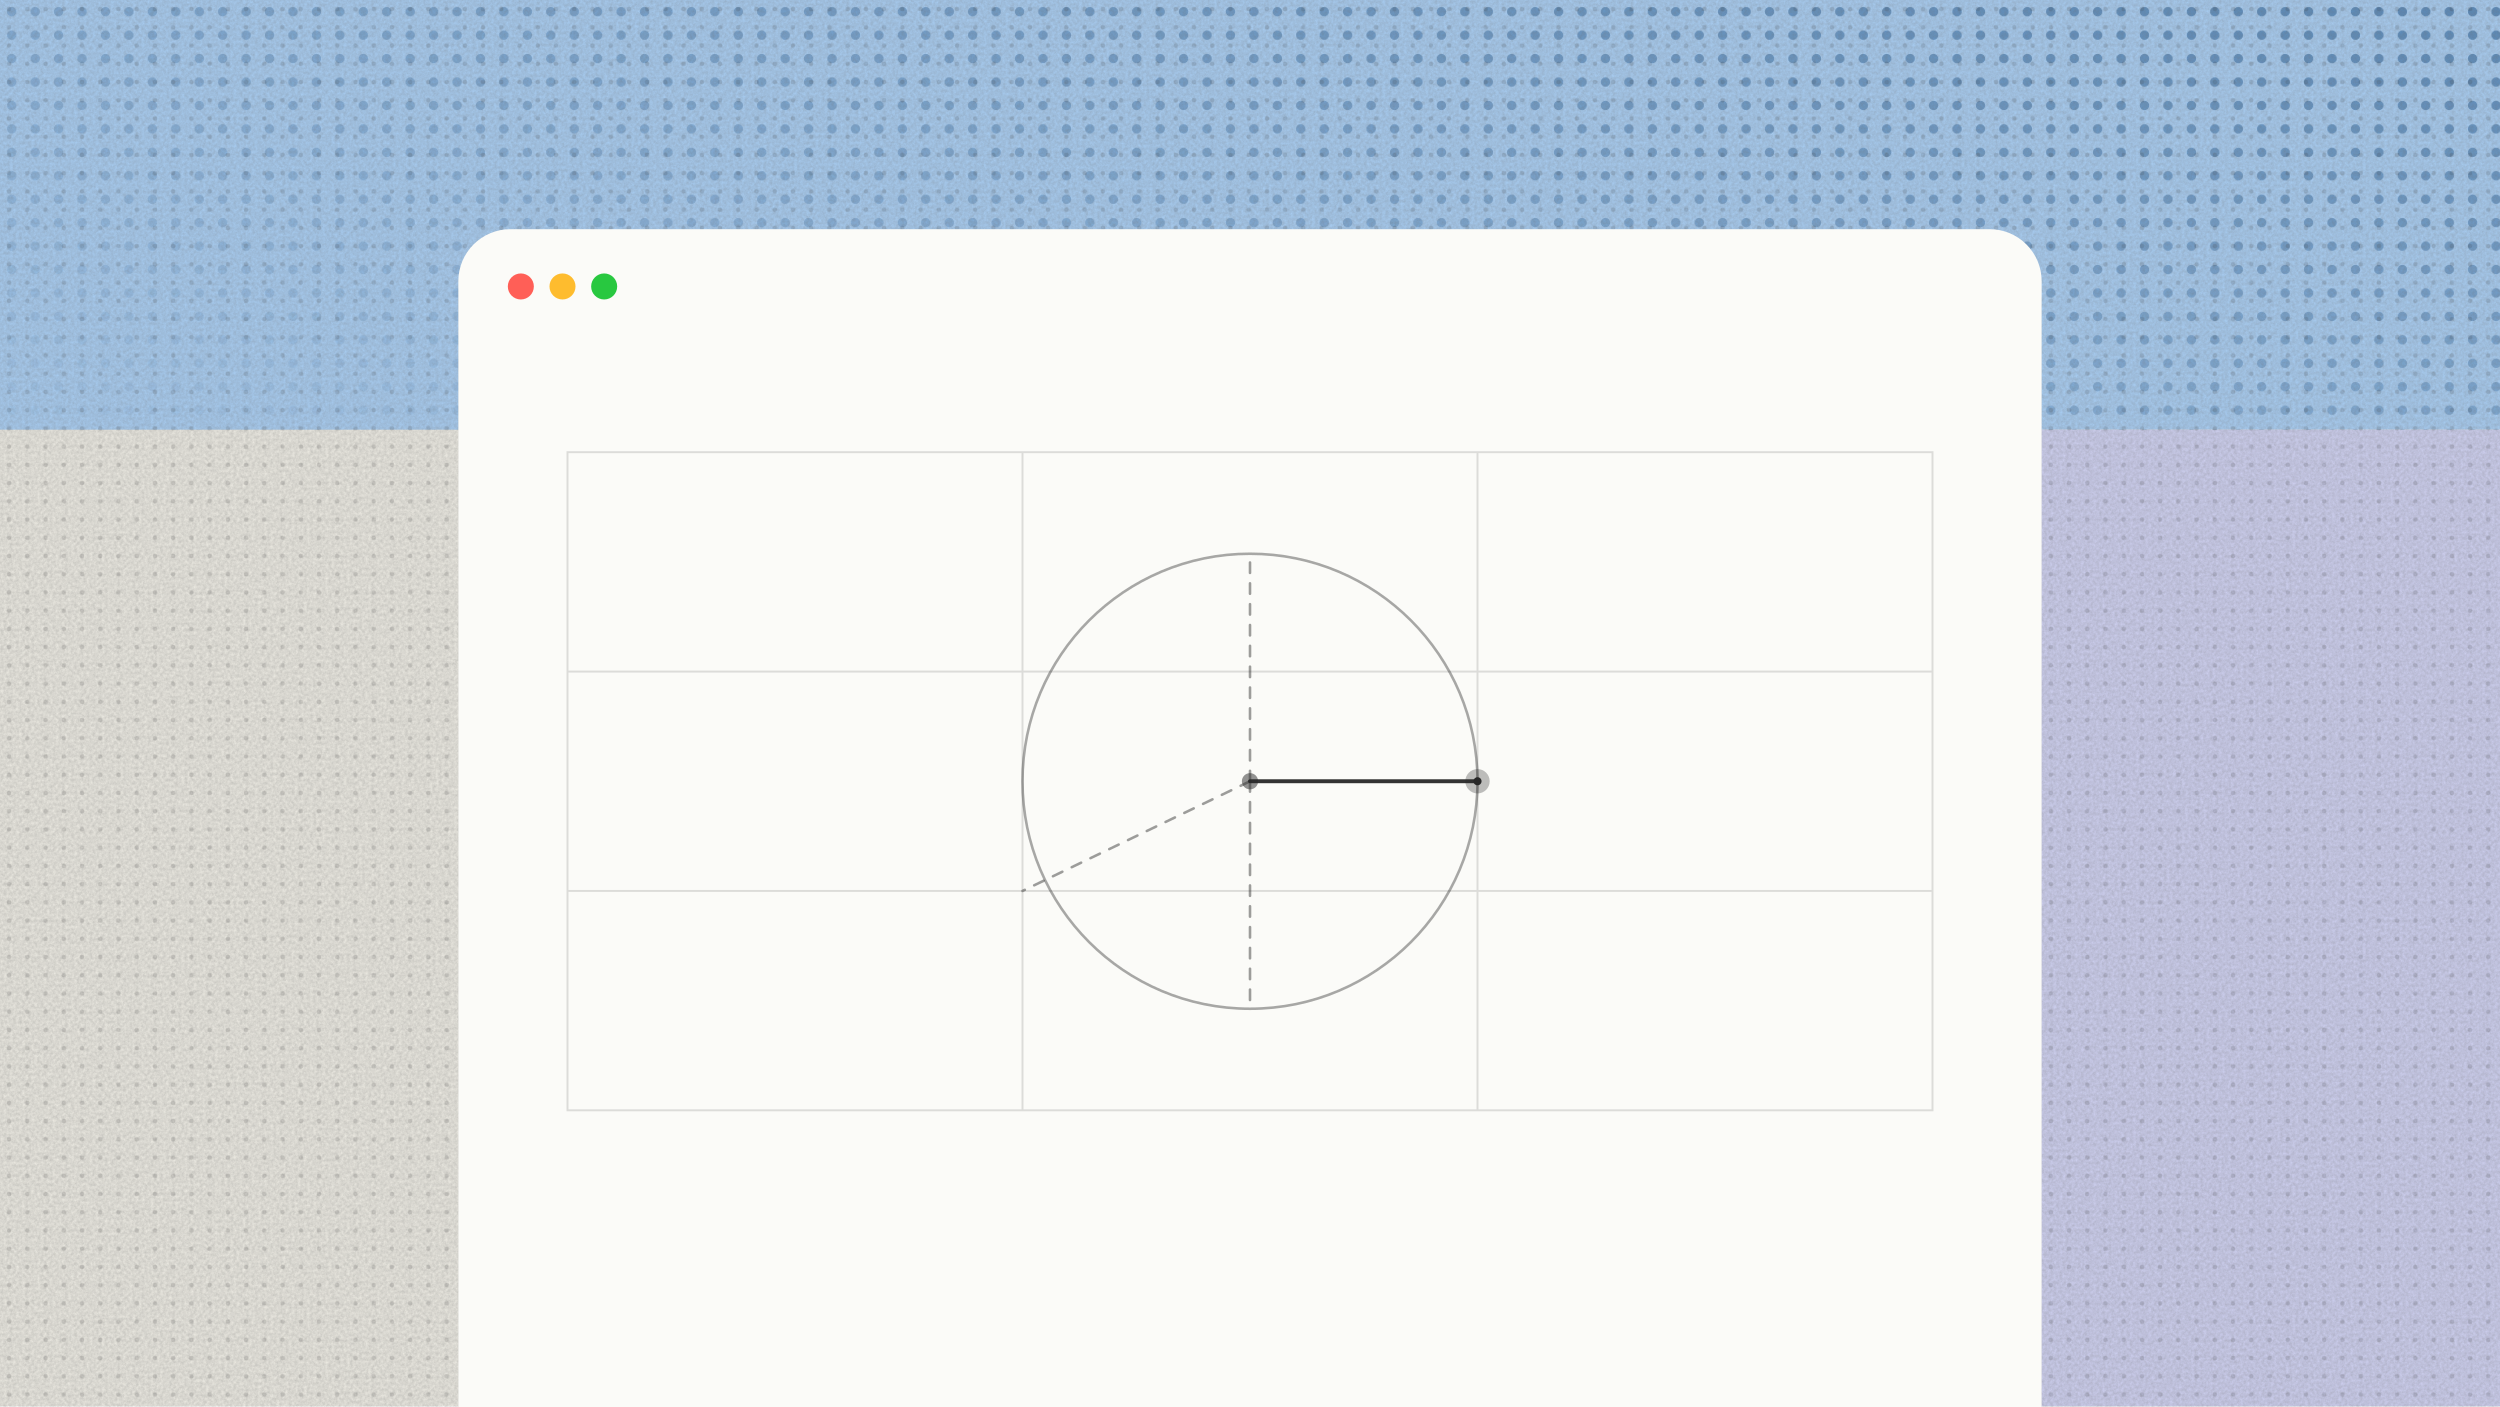
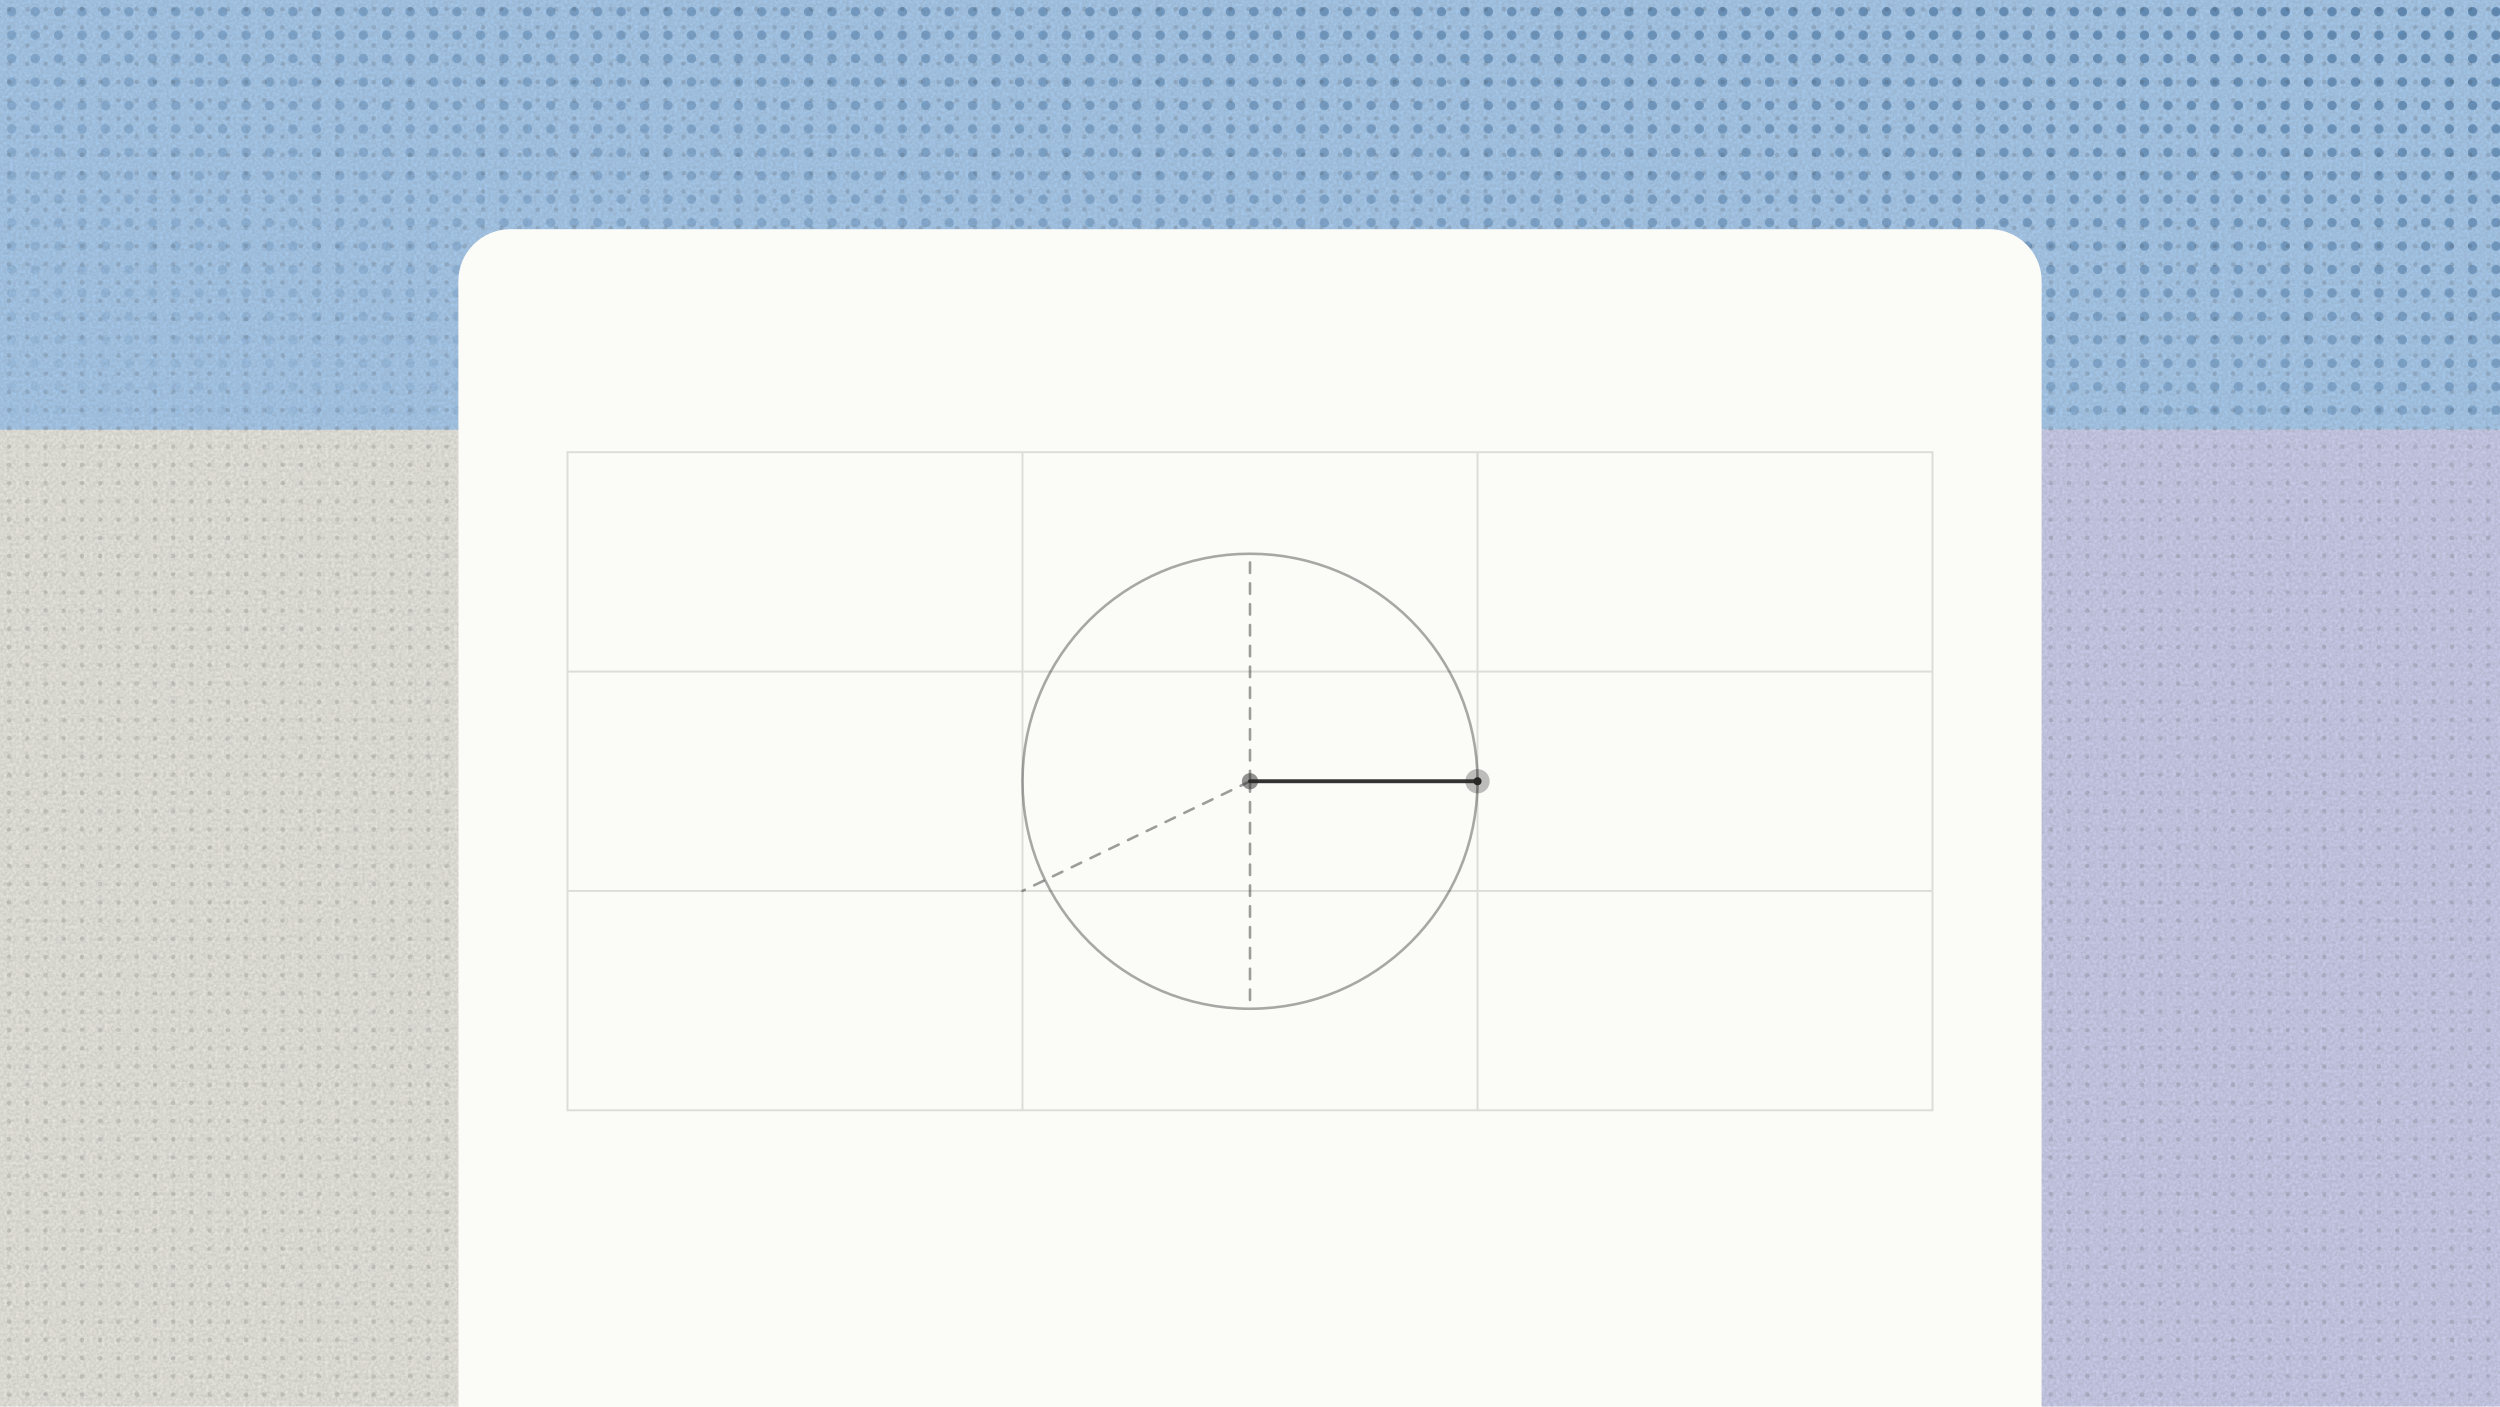
<svg xmlns="http://www.w3.org/2000/svg" width="960" height="540" viewBox="0 0 960 540">
  <defs>
    <pattern id="halftone" width="9" height="9" patternUnits="userSpaceOnUse">
      <circle cx="4.5" cy="4.5" r="1.8" fill="#2C6196" />
    </pattern>
    <pattern id="fineDots" width="7" height="7" patternUnits="userSpaceOnUse">
      <circle cx="3.5" cy="3.5" r="0.9" fill="#292929" fill-opacity="0.16" />
    </pattern>
    <linearGradient id="halftoneFade" x1="1" y1="0" x2="0" y2="1">
      <stop offset="0%" stop-color="#FFFFFF" stop-opacity="0.9" />
      <stop offset="100%" stop-color="#FFFFFF" stop-opacity="0.05" />
    </linearGradient>
    <mask id="halftoneMask">
      <rect x="0" y="0" width="960" height="165" fill="url(#halftoneFade)" />
    </mask>
    <filter id="grain" x="0" y="0" width="100%" height="100%">
      <feTurbulence type="fractalNoise" baseFrequency="0.85" numOctaves="3" seed="691" stitchTiles="stitch" />
      <feColorMatrix values="0 0 0 0 0.16  0 0 0 0 0.16  0 0 0 0 0.16  0 0 0 0.32 0" />
    </filter>
    <clipPath id="window">
      <rect x="176" y="88" width="608" height="480" rx="20" />
    </clipPath>
    <linearGradient id="areaFade" x1="0" y1="0" x2="0" y2="1">
      <stop offset="0%" stop-color="#292929" stop-opacity="0.12" />
      <stop offset="100%" stop-color="#292929" stop-opacity="0" />
    </linearGradient>
  </defs>
  <rect width="960" height="540" fill="#ECEAE2" />
  <rect x="0" y="0" width="960" height="165" fill="#A7CCF1" />
  <rect x="738" y="165" width="222" height="375" fill="#CDCFEF" />
  <rect width="960" height="540" fill="url(#halftone)" mask="url(#halftoneMask)" opacity="0.7" />
  <rect width="960" height="540" fill="url(#fineDots)" />
  <rect width="960" height="540" filter="url(#grain)" />
  <rect x="176" y="96" width="608" height="480" rx="20" fill="#292929" opacity="0.14" />
  <rect x="176" y="88" width="608" height="480" rx="20" fill="#FBFBF8" />
-   <circle cx="200" cy="110" r="5" fill="#FF5F57" />
-   <circle cx="216" cy="110" r="5" fill="#FEBC2E" />
-   <circle cx="232" cy="110" r="5" fill="#28C840" />
  <g color="#292929" clip-path="url(#window)">
    <g transform="translate(480 300) scale(0.78) translate(-480 -270)">
      <g stroke="currentColor" stroke-width="0.75" opacity="0.15">
        <rect x="144" y="108" width="672" height="324" fill="none" vector-effect="non-scaling-stroke" />
        <line x1="368" y1="108" x2="368" y2="432" vector-effect="non-scaling-stroke" />
        <line x1="592" y1="108" x2="592" y2="432" vector-effect="non-scaling-stroke" />
        <line x1="144" y1="216" x2="816" y2="216" vector-effect="non-scaling-stroke" />
        <line x1="144" y1="324" x2="816" y2="324" vector-effect="non-scaling-stroke" />
      </g>
      <g stroke="currentColor" fill="none" stroke-linecap="round">
        <circle cx="480" cy="270" r="112" stroke-width="1" opacity="0.4" vector-effect="non-scaling-stroke" />
        <line x1="480" y1="270" x2="592" y2="270" stroke-width="1.5" opacity="0.95" vector-effect="non-scaling-stroke" />
        <line x1="480" y1="270" x2="480" y2="162" stroke-width="1" opacity="0.45" stroke-dasharray="4,4" vector-effect="non-scaling-stroke" />
        <line x1="480" y1="270" x2="368" y2="324" stroke-width="1" opacity="0.45" stroke-dasharray="4,4" vector-effect="non-scaling-stroke" />
        <line x1="480" y1="270" x2="480" y2="378" stroke-width="1" opacity="0.45" stroke-dasharray="4,4" vector-effect="non-scaling-stroke" />
      </g>
      <g fill="currentColor">
        <circle cx="480" cy="270" r="4" opacity="0.5" />
        <circle cx="592" cy="270" r="6" opacity="0.3" />
        <circle cx="592" cy="270" r="2" opacity="1" />
      </g>
    </g>
  </g>
</svg>
